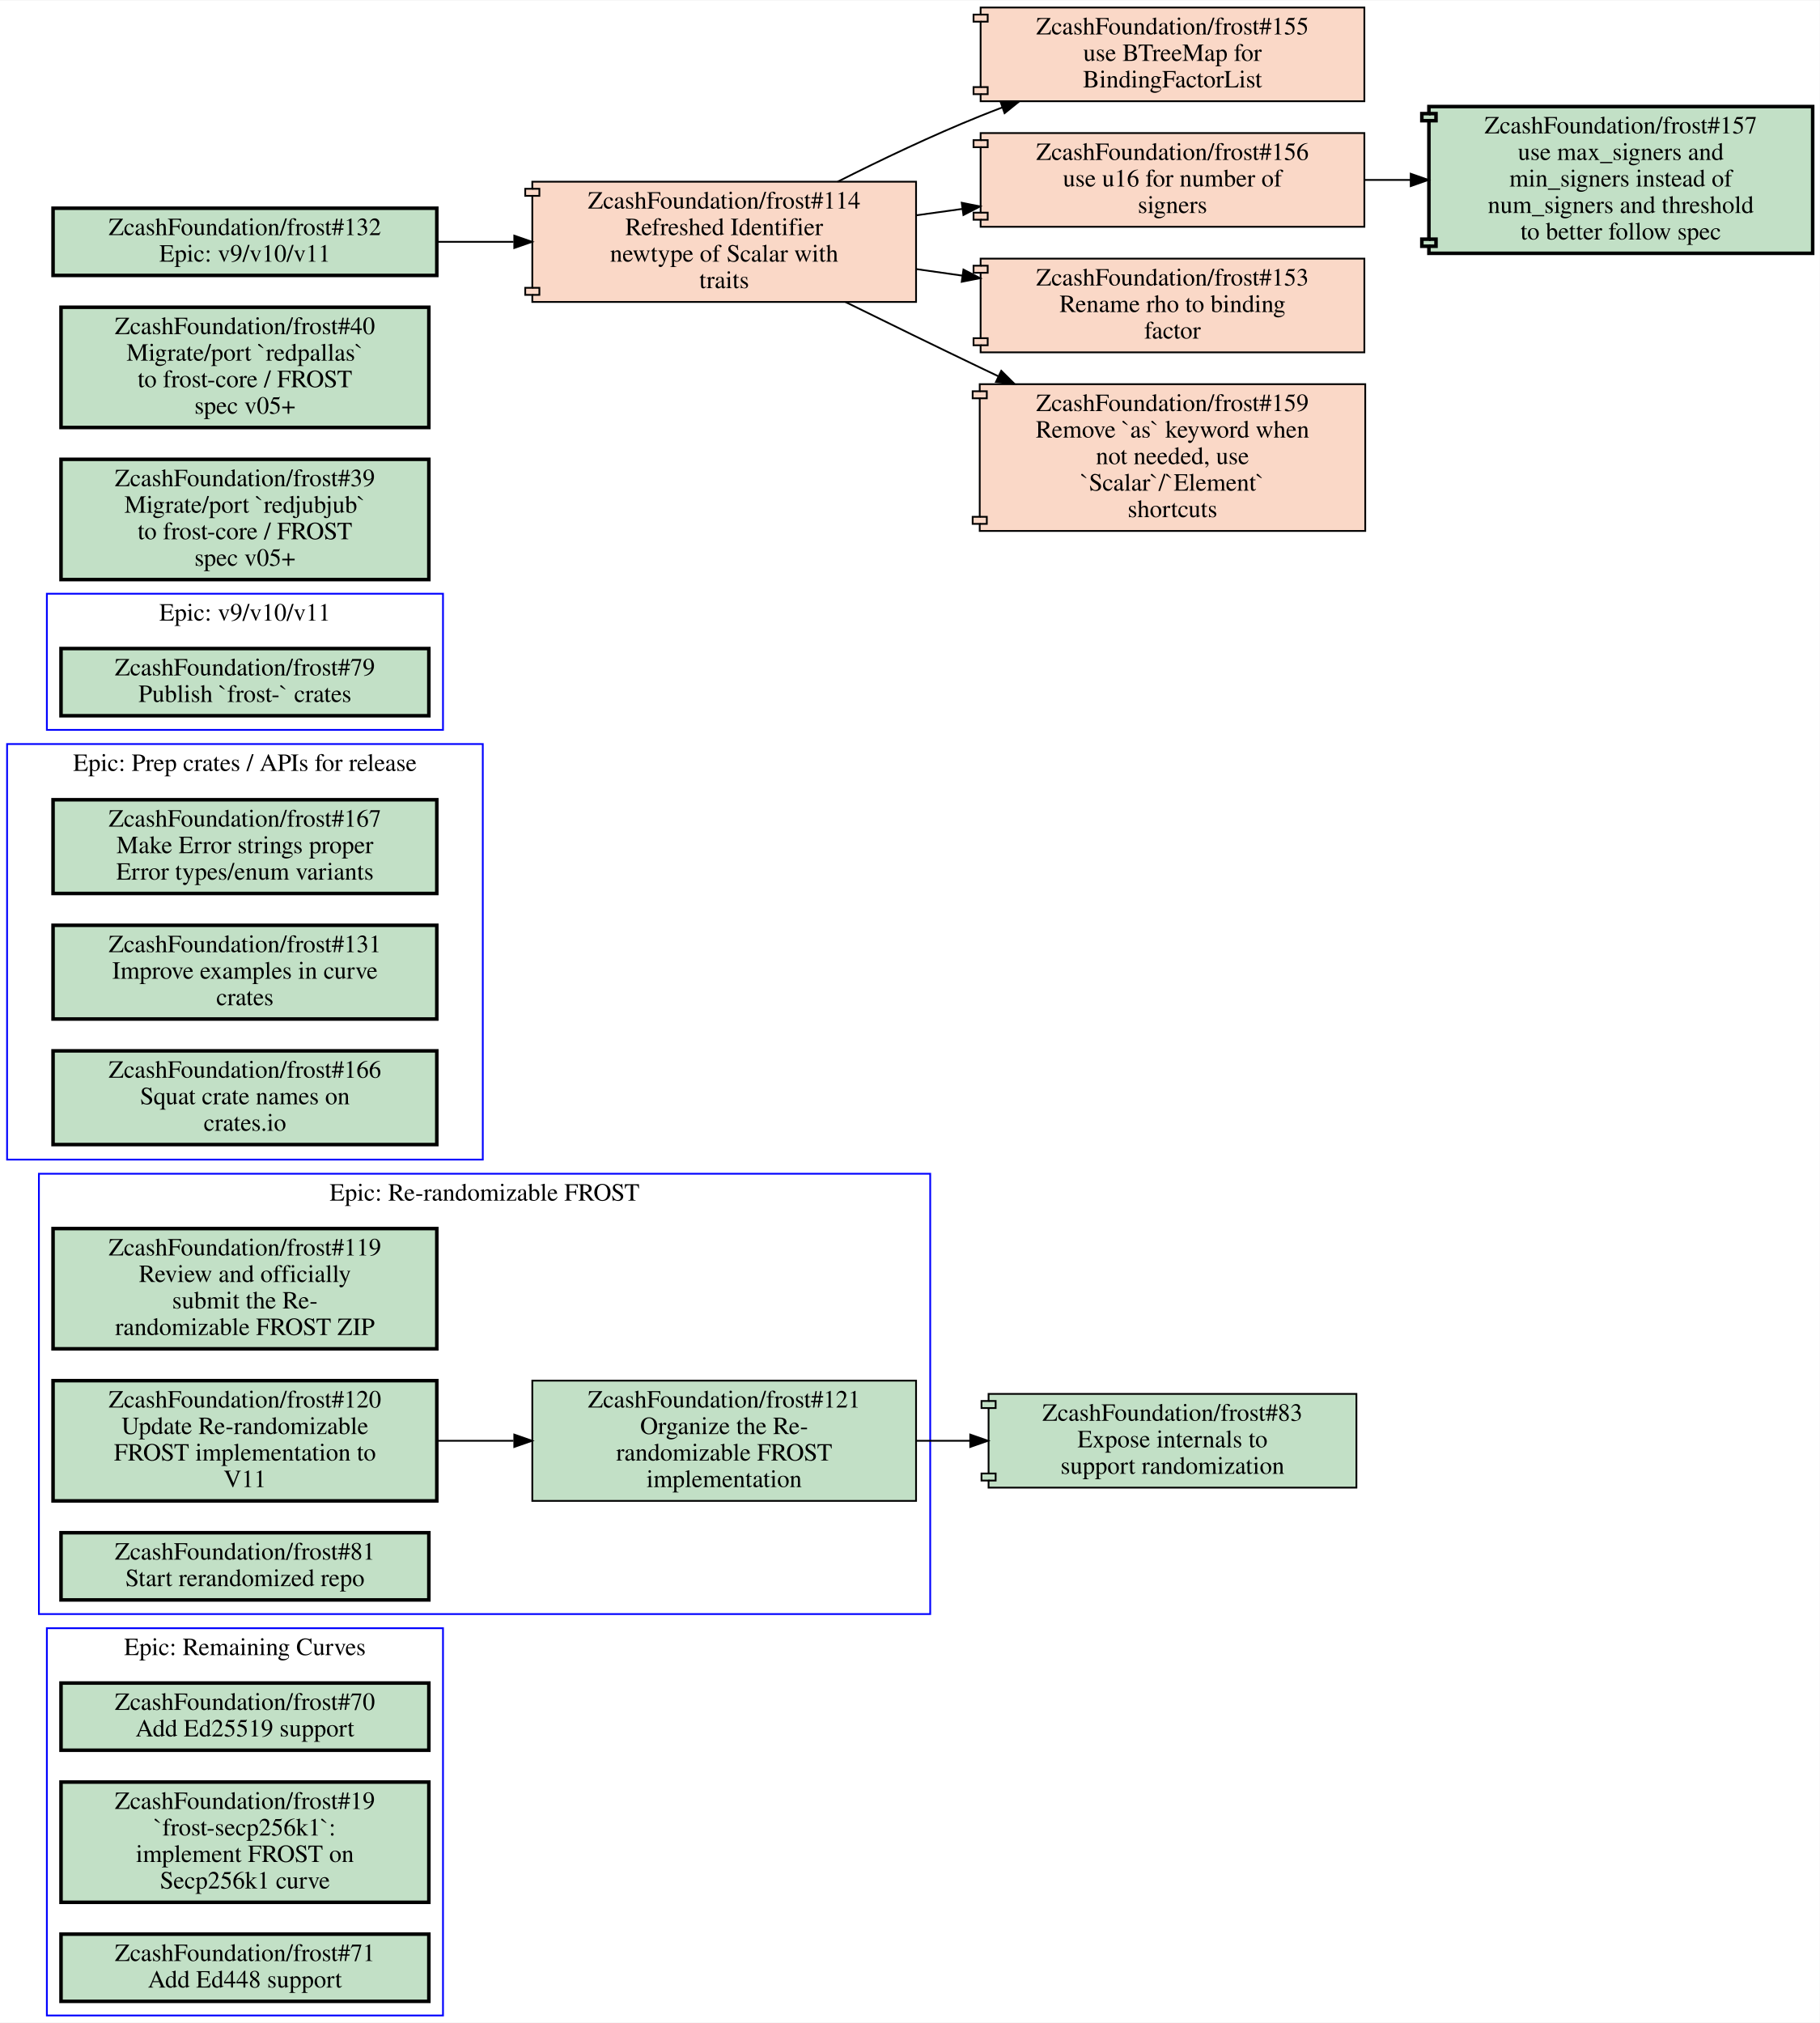
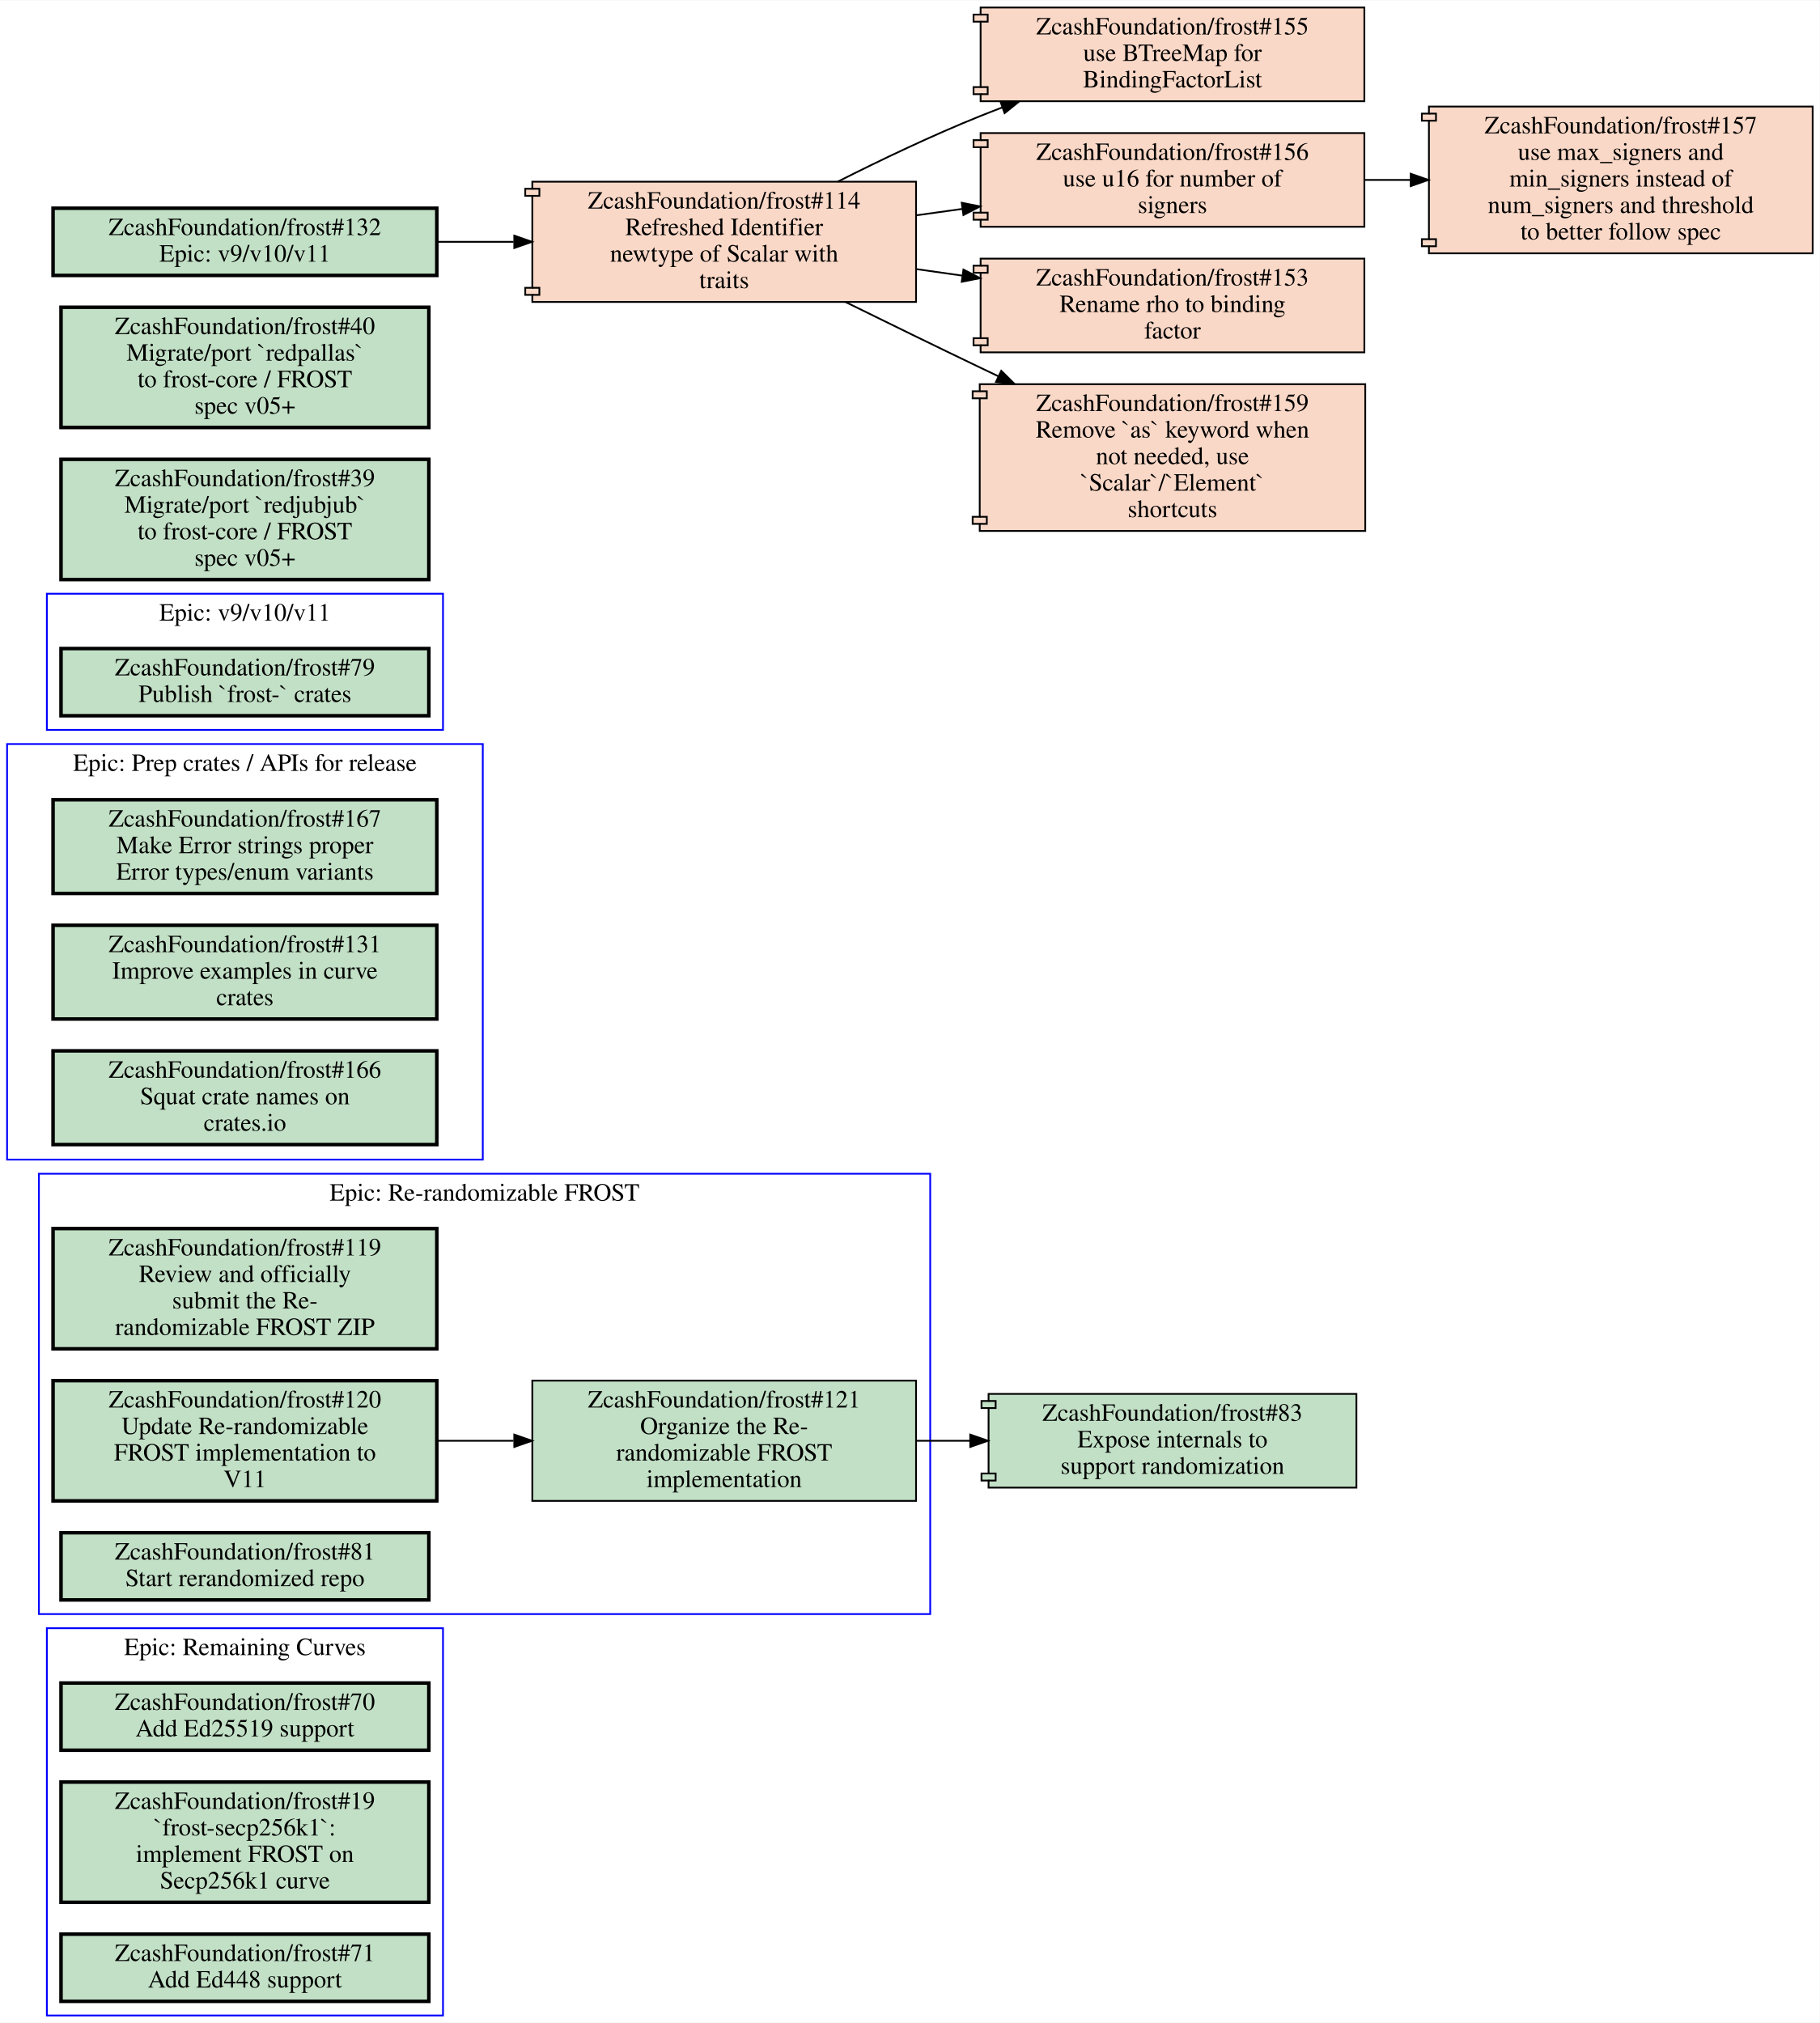
<svg xmlns="http://www.w3.org/2000/svg" xmlns:xlink="http://www.w3.org/1999/xlink" width="1029pt" height="1144pt" viewBox="0.00 0.00 1029.00 1143.50">
  <g id="graph0" class="graph" transform="scale(1 1) rotate(0) translate(4 1139.5)">
    <polygon fill="#ffffff" stroke="transparent" points="-4,4 -4,-1139.5 1025,-1139.5 1025,4 -4,4" />
    <g id="clust1" class="cluster">
      <polygon fill="none" stroke="#0000ff" points="18,-227 18,-476 522,-476 522,-227 18,-227" />
      <text text-anchor="middle" x="270" y="-460.8" font-family="Times,serif" font-size="14.00" fill="#000000">Epic: Re-randomizable FROST</text>
    </g>
    <g id="clust2" class="cluster">
      <polygon fill="none" stroke="#0000ff" points="22.5,-727 22.5,-804 246.5,-804 246.5,-727 22.5,-727" />
      <text text-anchor="middle" x="134.5" y="-788.8" font-family="Times,serif" font-size="14.00" fill="#000000">Epic: v9/v10/v11</text>
    </g>
    <g id="clust3" class="cluster">
      <polygon fill="none" stroke="#0000ff" points="22.5,0 22.5,-219 246.5,-219 246.5,0 22.5,0" />
      <text text-anchor="middle" x="134.5" y="-203.8" font-family="Times,serif" font-size="14.00" fill="#000000">Epic: Remaining Curves</text>
    </g>
    <g id="clust4" class="cluster">
      <polygon fill="none" stroke="#0000ff" points="0,-484 0,-719 269,-719 269,-484 0,-484" />
      <text text-anchor="middle" x="134.5" y="-703.8" font-family="Times,serif" font-size="14.00" fill="#000000">Epic: Prep crates / APIs for release</text>
    </g>
    <g id="node1" class="node open">
      <g id="a_node1">
        <a xlink:href="https://github.com/ZcashFoundation/frost/issues/119" xlink:title="ZcashFoundation/frost#119&#10;Review and officially&#10;submit the Re-&#10;randomizable FROST ZIP" target="_blank">
          <polygon fill="#c2e0c6" stroke="#000000" stroke-width="2" points="243,-445 26,-445 26,-377 243,-377 243,-445" />
          <text text-anchor="middle" x="134.5" y="-429.8" font-family="Times,serif" font-size="14.00" fill="#000000">ZcashFoundation/frost#119</text>
          <text text-anchor="middle" x="134.5" y="-414.8" font-family="Times,serif" font-size="14.00" fill="#000000">Review and officially</text>
          <text text-anchor="middle" x="134.5" y="-399.8" font-family="Times,serif" font-size="14.00" fill="#000000">submit the Re-</text>
          <text text-anchor="middle" x="134.5" y="-384.8" font-family="Times,serif" font-size="14.00" fill="#000000">randomizable FROST ZIP</text>
        </a>
      </g>
    </g>
    <g id="node2" class="node open">
      <g id="a_node2">
        <a xlink:href="https://github.com/ZcashFoundation/frost/issues/120" xlink:title="ZcashFoundation/frost#120&#10;Update Re-randomizable&#10;FROST implementation to&#10;V11" target="_blank">
          <polygon fill="#c2e0c6" stroke="#000000" stroke-width="2" points="243,-359 26,-359 26,-291 243,-291 243,-359" />
          <text text-anchor="middle" x="134.5" y="-343.8" font-family="Times,serif" font-size="14.00" fill="#000000">ZcashFoundation/frost#120</text>
          <text text-anchor="middle" x="134.5" y="-328.8" font-family="Times,serif" font-size="14.00" fill="#000000">Update Re-randomizable</text>
          <text text-anchor="middle" x="134.5" y="-313.8" font-family="Times,serif" font-size="14.00" fill="#000000">FROST implementation to</text>
          <text text-anchor="middle" x="134.5" y="-298.8" font-family="Times,serif" font-size="14.00" fill="#000000">V11</text>
        </a>
      </g>
    </g>
    <g id="node3" class="node open">
      <g id="a_node3">
        <a xlink:href="https://github.com/ZcashFoundation/frost/issues/121" xlink:title="ZcashFoundation/frost#121&#10;Organize the Re-&#10;randomizable FROST&#10;implementation" target="_blank">
          <polygon fill="#c2e0c6" stroke="#000000" points="514,-359 297,-359 297,-291 514,-291 514,-359" />
          <text text-anchor="middle" x="405.5" y="-343.8" font-family="Times,serif" font-size="14.00" fill="#000000">ZcashFoundation/frost#121</text>
          <text text-anchor="middle" x="405.5" y="-328.8" font-family="Times,serif" font-size="14.00" fill="#000000">Organize the Re-</text>
          <text text-anchor="middle" x="405.5" y="-313.8" font-family="Times,serif" font-size="14.00" fill="#000000">randomizable FROST</text>
          <text text-anchor="middle" x="405.5" y="-298.8" font-family="Times,serif" font-size="14.00" fill="#000000">implementation</text>
        </a>
      </g>
    </g>
    <g id="edge1" class="edge">
      <path fill="none" stroke="#000000" d="M243.16,-325C257.38,-325 272.01,-325 286.39,-325" />
      <polygon fill="#000000" stroke="#000000" points="286.81,-328.5 296.81,-325 286.81,-321.5 286.81,-328.5" />
    </g>
    <g id="node12" class="node open">
      <g id="a_node12">
        <a xlink:href="https://github.com/ZcashFoundation/frost/pull/83" xlink:title="ZcashFoundation/frost#83&#10;Expose internals to&#10;support randomization" target="_blank">
          <polygon fill="#c2e0c6" stroke="#000000" points="763,-351.5 555,-351.5 555,-347.5 551,-347.5 551,-343.5 555,-343.5 555,-306.5 551,-306.5 551,-302.5 555,-302.5 555,-298.5 763,-298.5 763,-351.5" />
          <polyline fill="none" stroke="#000000" points="555,-347.5 559,-347.5 559,-343.5 555,-343.5 " />
          <polyline fill="none" stroke="#000000" points="555,-306.5 559,-306.5 559,-302.5 555,-302.5 " />
          <text text-anchor="middle" x="659" y="-336.3" font-family="Times,serif" font-size="14.00" fill="#000000">ZcashFoundation/frost#83</text>
          <text text-anchor="middle" x="659" y="-321.3" font-family="Times,serif" font-size="14.00" fill="#000000">Expose internals to</text>
          <text text-anchor="middle" x="659" y="-306.3" font-family="Times,serif" font-size="14.00" fill="#000000">support randomization</text>
        </a>
      </g>
    </g>
    <g id="edge2" class="edge">
      <path fill="none" stroke="#000000" d="M514.11,-325C524.19,-325 534.42,-325 544.55,-325" />
      <polygon fill="#000000" stroke="#000000" points="544.64,-328.5 554.64,-325 544.64,-321.5 544.64,-328.5" />
    </g>
    <g id="node4" class="node open">
      <g id="a_node4">
        <a xlink:href="https://github.com/ZcashFoundation/frost/issues/81" xlink:title="ZcashFoundation/frost#81&#10;Start rerandomized repo" target="_blank">
          <polygon fill="#c2e0c6" stroke="#000000" stroke-width="2" points="238.5,-273 30.5,-273 30.5,-235 238.5,-235 238.5,-273" />
          <text text-anchor="middle" x="134.5" y="-257.8" font-family="Times,serif" font-size="14.00" fill="#000000">ZcashFoundation/frost#81</text>
          <text text-anchor="middle" x="134.5" y="-242.8" font-family="Times,serif" font-size="14.00" fill="#000000">Start rerandomized repo</text>
        </a>
      </g>
    </g>
    <g id="node5" class="node open">
      <g id="a_node5">
        <a xlink:href="https://github.com/ZcashFoundation/frost/issues/79" xlink:title="ZcashFoundation/frost#79&#10;Publish `frost-` crates" target="_blank">
          <polygon fill="#c2e0c6" stroke="#000000" stroke-width="2" points="238.5,-773 30.5,-773 30.5,-735 238.5,-735 238.5,-773" />
          <text text-anchor="middle" x="134.5" y="-757.8" font-family="Times,serif" font-size="14.00" fill="#000000">ZcashFoundation/frost#79</text>
          <text text-anchor="middle" x="134.5" y="-742.8" font-family="Times,serif" font-size="14.00" fill="#000000">Publish `frost-` crates</text>
        </a>
      </g>
    </g>
    <g id="node6" class="node open">
      <g id="a_node6">
        <a xlink:href="https://github.com/ZcashFoundation/frost/issues/70" xlink:title="ZcashFoundation/frost#70&#10;Add Ed25519 support" target="_blank">
          <polygon fill="#c2e0c6" stroke="#000000" stroke-width="2" points="238.5,-188 30.5,-188 30.5,-150 238.5,-150 238.5,-188" />
          <text text-anchor="middle" x="134.5" y="-172.8" font-family="Times,serif" font-size="14.00" fill="#000000">ZcashFoundation/frost#70</text>
          <text text-anchor="middle" x="134.5" y="-157.8" font-family="Times,serif" font-size="14.00" fill="#000000">Add Ed25519 support</text>
        </a>
      </g>
    </g>
    <g id="node7" class="node open">
      <g id="a_node7">
        <a xlink:href="https://github.com/ZcashFoundation/frost/issues/19" xlink:title="ZcashFoundation/frost#19&#10;`frost-secp256k1`:&#10;implement FROST on&#10;Secp256k1 curve" target="_blank">
          <polygon fill="#c2e0c6" stroke="#000000" stroke-width="2" points="238.5,-132 30.5,-132 30.5,-64 238.5,-64 238.5,-132" />
          <text text-anchor="middle" x="134.5" y="-116.8" font-family="Times,serif" font-size="14.00" fill="#000000">ZcashFoundation/frost#19</text>
          <text text-anchor="middle" x="134.5" y="-101.8" font-family="Times,serif" font-size="14.00" fill="#000000">`frost-secp256k1`:</text>
          <text text-anchor="middle" x="134.5" y="-86.8" font-family="Times,serif" font-size="14.00" fill="#000000">implement FROST on</text>
          <text text-anchor="middle" x="134.5" y="-71.8" font-family="Times,serif" font-size="14.00" fill="#000000">Secp256k1 curve</text>
        </a>
      </g>
    </g>
    <g id="node8" class="node open">
      <g id="a_node8">
        <a xlink:href="https://github.com/ZcashFoundation/frost/issues/71" xlink:title="ZcashFoundation/frost#71&#10;Add Ed448 support" target="_blank">
          <polygon fill="#c2e0c6" stroke="#000000" stroke-width="2" points="238.5,-46 30.5,-46 30.5,-8 238.5,-8 238.5,-46" />
          <text text-anchor="middle" x="134.5" y="-30.8" font-family="Times,serif" font-size="14.00" fill="#000000">ZcashFoundation/frost#71</text>
          <text text-anchor="middle" x="134.5" y="-15.8" font-family="Times,serif" font-size="14.00" fill="#000000">Add Ed448 support</text>
        </a>
      </g>
    </g>
    <g id="node9" class="node open">
      <g id="a_node9">
        <a xlink:href="https://github.com/ZcashFoundation/frost/issues/167" xlink:title="ZcashFoundation/frost#167&#10;Make Error strings proper&#10;Error types/enum variants" target="_blank">
          <polygon fill="#c2e0c6" stroke="#000000" stroke-width="2" points="243,-687.5 26,-687.5 26,-634.5 243,-634.5 243,-687.5" />
          <text text-anchor="middle" x="134.5" y="-672.3" font-family="Times,serif" font-size="14.00" fill="#000000">ZcashFoundation/frost#167</text>
          <text text-anchor="middle" x="134.5" y="-657.3" font-family="Times,serif" font-size="14.00" fill="#000000">Make Error strings proper</text>
          <text text-anchor="middle" x="134.5" y="-642.3" font-family="Times,serif" font-size="14.00" fill="#000000">Error types/enum variants</text>
        </a>
      </g>
    </g>
    <g id="node10" class="node open">
      <g id="a_node10">
        <a xlink:href="https://github.com/ZcashFoundation/frost/issues/131" xlink:title="ZcashFoundation/frost#131&#10;Improve examples in curve&#10;crates" target="_blank">
          <polygon fill="#c2e0c6" stroke="#000000" stroke-width="2" points="243,-616.5 26,-616.5 26,-563.5 243,-563.5 243,-616.5" />
          <text text-anchor="middle" x="134.5" y="-601.3" font-family="Times,serif" font-size="14.00" fill="#000000">ZcashFoundation/frost#131</text>
          <text text-anchor="middle" x="134.5" y="-586.3" font-family="Times,serif" font-size="14.00" fill="#000000">Improve examples in curve</text>
          <text text-anchor="middle" x="134.5" y="-571.3" font-family="Times,serif" font-size="14.00" fill="#000000">crates</text>
        </a>
      </g>
    </g>
    <g id="node11" class="node open">
      <g id="a_node11">
        <a xlink:href="https://github.com/ZcashFoundation/frost/issues/166" xlink:title="ZcashFoundation/frost#166&#10;Squat crate names on&#10;crates.io" target="_blank">
          <polygon fill="#c2e0c6" stroke="#000000" stroke-width="2" points="243,-545.5 26,-545.5 26,-492.5 243,-492.5 243,-545.5" />
          <text text-anchor="middle" x="134.5" y="-530.3" font-family="Times,serif" font-size="14.00" fill="#000000">ZcashFoundation/frost#166</text>
          <text text-anchor="middle" x="134.5" y="-515.3" font-family="Times,serif" font-size="14.00" fill="#000000">Squat crate names on</text>
          <text text-anchor="middle" x="134.5" y="-500.3" font-family="Times,serif" font-size="14.00" fill="#000000">crates.io</text>
        </a>
      </g>
    </g>
    <g id="node13" class="node open">
      <g id="a_node13">
        <a xlink:href="https://github.com/ZcashFoundation/frost/issues/39" xlink:title="ZcashFoundation/frost#39&#10;Migrate/port `redjubjub`&#10;to frost-core / FROST&#10;spec v05+" target="_blank">
          <polygon fill="#c2e0c6" stroke="#000000" stroke-width="2" points="238.5,-880 30.5,-880 30.5,-812 238.5,-812 238.5,-880" />
          <text text-anchor="middle" x="134.5" y="-864.8" font-family="Times,serif" font-size="14.00" fill="#000000">ZcashFoundation/frost#39</text>
          <text text-anchor="middle" x="134.5" y="-849.8" font-family="Times,serif" font-size="14.00" fill="#000000">Migrate/port `redjubjub`</text>
          <text text-anchor="middle" x="134.5" y="-834.8" font-family="Times,serif" font-size="14.00" fill="#000000">to frost-core / FROST</text>
          <text text-anchor="middle" x="134.5" y="-819.8" font-family="Times,serif" font-size="14.00" fill="#000000">spec v05+</text>
        </a>
      </g>
    </g>
    <g id="node14" class="node open">
      <g id="a_node14">
        <a xlink:href="https://github.com/ZcashFoundation/frost/issues/40" xlink:title="ZcashFoundation/frost#40&#10;Migrate/port `redpallas`&#10;to frost-core / FROST&#10;spec v05+" target="_blank">
          <polygon fill="#c2e0c6" stroke="#000000" stroke-width="2" points="238.5,-966 30.5,-966 30.5,-898 238.5,-898 238.5,-966" />
          <text text-anchor="middle" x="134.5" y="-950.8" font-family="Times,serif" font-size="14.00" fill="#000000">ZcashFoundation/frost#40</text>
          <text text-anchor="middle" x="134.5" y="-935.8" font-family="Times,serif" font-size="14.00" fill="#000000">Migrate/port `redpallas`</text>
          <text text-anchor="middle" x="134.5" y="-920.8" font-family="Times,serif" font-size="14.00" fill="#000000">to frost-core / FROST</text>
          <text text-anchor="middle" x="134.5" y="-905.8" font-family="Times,serif" font-size="14.00" fill="#000000">spec v05+</text>
        </a>
      </g>
    </g>
    <g id="node15" class="node closed">
      <g id="a_node15">
        <a xlink:href="https://github.com/ZcashFoundation/frost/pull/114" xlink:title="ZcashFoundation/frost#114&#10;Refreshed Identifier&#10;newtype of Scalar with&#10;traits" target="_blank">
          <polygon fill="#fad8c7" stroke="#000000" points="514,-1037 297,-1037 297,-1033 293,-1033 293,-1029 297,-1029 297,-977 293,-977 293,-973 297,-973 297,-969 514,-969 514,-1037" />
          <polyline fill="none" stroke="#000000" points="297,-1033 301,-1033 301,-1029 297,-1029 " />
          <polyline fill="none" stroke="#000000" points="297,-977 301,-977 301,-973 297,-973 " />
          <text text-anchor="middle" x="405.5" y="-1021.8" font-family="Times,serif" font-size="14.00" fill="#000000">ZcashFoundation/frost#114</text>
          <text text-anchor="middle" x="405.5" y="-1006.8" font-family="Times,serif" font-size="14.00" fill="#000000">Refreshed Identifier</text>
          <text text-anchor="middle" x="405.5" y="-991.8" font-family="Times,serif" font-size="14.00" fill="#000000">newtype of Scalar with</text>
          <text text-anchor="middle" x="405.5" y="-976.8" font-family="Times,serif" font-size="14.00" fill="#000000">traits</text>
        </a>
      </g>
    </g>
    <g id="node16" class="node closed">
      <g id="a_node16">
        <a xlink:href="https://github.com/ZcashFoundation/frost/pull/155" xlink:title="ZcashFoundation/frost#155&#10;use BTreeMap for&#10;BindingFactorList" target="_blank">
          <polygon fill="#fad8c7" stroke="#000000" points="767.5,-1135.5 550.5,-1135.5 550.5,-1131.5 546.5,-1131.5 546.5,-1127.5 550.5,-1127.5 550.5,-1090.5 546.5,-1090.5 546.5,-1086.5 550.5,-1086.5 550.5,-1082.5 767.5,-1082.5 767.5,-1135.5" />
          <polyline fill="none" stroke="#000000" points="550.5,-1131.5 554.5,-1131.5 554.5,-1127.5 550.5,-1127.5 " />
          <polyline fill="none" stroke="#000000" points="550.5,-1090.5 554.5,-1090.5 554.5,-1086.5 550.5,-1086.5 " />
          <text text-anchor="middle" x="659" y="-1120.3" font-family="Times,serif" font-size="14.00" fill="#000000">ZcashFoundation/frost#155</text>
          <text text-anchor="middle" x="659" y="-1105.3" font-family="Times,serif" font-size="14.00" fill="#000000">use BTreeMap for</text>
          <text text-anchor="middle" x="659" y="-1090.3" font-family="Times,serif" font-size="14.00" fill="#000000">BindingFactorList</text>
        </a>
      </g>
    </g>
    <g id="edge3" class="edge">
      <path fill="none" stroke="#000000" d="M469.68,-1037C494.42,-1049.5 523.17,-1063.2 550,-1074 554.16,-1075.7 558.42,-1077.3 562.75,-1079" />
      <polygon fill="#000000" stroke="#000000" points="561.715,-1082.347 572.31,-1082.4 564.061,-1075.751 561.715,-1082.347" />
    </g>
    <g id="node17" class="node closed">
      <g id="a_node17">
        <a xlink:href="https://github.com/ZcashFoundation/frost/pull/156" xlink:title="ZcashFoundation/frost#156&#10;use u16 for number of&#10;signers" target="_blank">
          <polygon fill="#fad8c7" stroke="#000000" points="767.5,-1064.5 550.5,-1064.5 550.5,-1060.5 546.5,-1060.5 546.5,-1056.5 550.5,-1056.5 550.5,-1019.5 546.5,-1019.5 546.5,-1015.5 550.5,-1015.5 550.5,-1011.5 767.5,-1011.5 767.5,-1064.5" />
          <polyline fill="none" stroke="#000000" points="550.5,-1060.5 554.5,-1060.5 554.5,-1056.5 550.5,-1056.5 " />
          <polyline fill="none" stroke="#000000" points="550.5,-1019.5 554.5,-1019.5 554.5,-1015.5 550.5,-1015.5 " />
          <text text-anchor="middle" x="659" y="-1049.3" font-family="Times,serif" font-size="14.00" fill="#000000">ZcashFoundation/frost#156</text>
          <text text-anchor="middle" x="659" y="-1034.3" font-family="Times,serif" font-size="14.00" fill="#000000">use u16 for number of</text>
          <text text-anchor="middle" x="659" y="-1019.3" font-family="Times,serif" font-size="14.00" fill="#000000">signers</text>
        </a>
      </g>
    </g>
    <g id="edge4" class="edge">
      <path fill="none" stroke="#000000" d="M514.11,-1018C522.71,-1019.2 531.42,-1020.4 540.08,-1021.6" />
      <polygon fill="#000000" stroke="#000000" points="539.825,-1025.098 550.21,-1023 540.783,-1018.164 539.825,-1025.098" />
    </g>
    <g id="node18" class="node closed">
      <g id="a_node18">
        <a xlink:href="https://github.com/ZcashFoundation/frost/pull/153" xlink:title="ZcashFoundation/frost#153&#10;Rename rho to binding&#10;factor" target="_blank">
          <polygon fill="#fad8c7" stroke="#000000" points="767.5,-993.5 550.5,-993.5 550.5,-989.5 546.5,-989.5 546.5,-985.5 550.5,-985.5 550.5,-948.5 546.5,-948.5 546.5,-944.5 550.5,-944.5 550.5,-940.5 767.5,-940.5 767.5,-993.5" />
          <polyline fill="none" stroke="#000000" points="550.5,-989.5 554.5,-989.5 554.5,-985.5 550.5,-985.5 " />
          <polyline fill="none" stroke="#000000" points="550.5,-948.5 554.5,-948.5 554.5,-944.5 550.5,-944.5 " />
          <text text-anchor="middle" x="659" y="-978.3" font-family="Times,serif" font-size="14.00" fill="#000000">ZcashFoundation/frost#153</text>
          <text text-anchor="middle" x="659" y="-963.3" font-family="Times,serif" font-size="14.00" fill="#000000">Rename rho to binding</text>
          <text text-anchor="middle" x="659" y="-948.3" font-family="Times,serif" font-size="14.00" fill="#000000">factor</text>
        </a>
      </g>
    </g>
    <g id="edge5" class="edge">
      <path fill="none" stroke="#000000" d="M514.11,-987.58C522.71,-986.36 531.42,-985.12 540.08,-983.89" />
      <polygon fill="#000000" stroke="#000000" points="540.802,-987.323 550.21,-982.45 539.817,-980.392 540.802,-987.323" />
    </g>
    <g id="node19" class="node closed">
      <g id="a_node19">
        <a xlink:href="https://github.com/ZcashFoundation/frost/pull/159" xlink:title="ZcashFoundation/frost#159&#10;Remove `as` keyword when&#10;not needed, use&#10;`Scalar`/`Element`&#10;shortcuts" target="_blank">
          <polygon fill="#fad8c7" stroke="#000000" points="768,-922.5 550,-922.5 550,-918.5 546,-918.5 546,-914.5 550,-914.5 550,-847.5 546,-847.5 546,-843.5 550,-843.5 550,-839.5 768,-839.5 768,-922.5" />
          <polyline fill="none" stroke="#000000" points="550,-918.5 554,-918.5 554,-914.5 550,-914.5 " />
          <polyline fill="none" stroke="#000000" points="550,-847.5 554,-847.5 554,-843.5 550,-843.5 " />
          <text text-anchor="middle" x="659" y="-907.3" font-family="Times,serif" font-size="14.00" fill="#000000">ZcashFoundation/frost#159</text>
          <text text-anchor="middle" x="659" y="-892.3" font-family="Times,serif" font-size="14.00" fill="#000000">Remove `as` keyword when</text>
          <text text-anchor="middle" x="659" y="-877.3" font-family="Times,serif" font-size="14.00" fill="#000000">not needed, use</text>
          <text text-anchor="middle" x="659" y="-862.3" font-family="Times,serif" font-size="14.00" fill="#000000">`Scalar`/`Element`</text>
          <text text-anchor="middle" x="659" y="-847.3" font-family="Times,serif" font-size="14.00" fill="#000000">shortcuts</text>
        </a>
      </g>
    </g>
    <g id="edge6" class="edge">
      <path fill="none" stroke="#000000" d="M474.09,-968.96C498.06,-957.16 525.17,-943.91 550,-932 553.4,-930.37 556.87,-928.71 560.37,-927.05" />
      <polygon fill="#000000" stroke="#000000" points="562.181,-930.064 569.71,-922.61 559.176,-923.742 562.181,-930.064" />
    </g>
-     <g id="node20" class="node open">
+     <g id="node20" class="node closed">
      <g id="a_node20">
        <a xlink:href="https://github.com/ZcashFoundation/frost/pull/157" xlink:title="ZcashFoundation/frost#157&#10;use max_signers and&#10;min_signers instead of&#10;num_signers and threshold&#10;to better follow spec" target="_blank">
-           <polygon fill="#c2e0c6" stroke="#000000" stroke-width="2" points="1021,-1079.5 804,-1079.5 804,-1075.5 800,-1075.5 800,-1071.5 804,-1071.5 804,-1004.5 800,-1004.5 800,-1000.5 804,-1000.5 804,-996.5 1021,-996.5 1021,-1079.5" />
-           <polyline fill="none" stroke="#000000" stroke-width="2" points="804,-1075.5 808,-1075.5 808,-1071.5 804,-1071.5 " />
-           <polyline fill="none" stroke="#000000" stroke-width="2" points="804,-1004.5 808,-1004.5 808,-1000.5 804,-1000.5 " />
+           <polygon fill="#fad8c7" stroke="#000000" points="1021,-1079.5 804,-1079.5 804,-1075.5 800,-1075.5 800,-1071.5 804,-1071.5 804,-1004.5 800,-1004.5 800,-1000.5 804,-1000.5 804,-996.5 1021,-996.5 1021,-1079.5" />
+           <polyline fill="none" stroke="#000000" points="804,-1075.5 808,-1075.5 808,-1071.5 804,-1071.5 " />
+           <polyline fill="none" stroke="#000000" points="804,-1004.5 808,-1004.5 808,-1000.5 804,-1000.5 " />
          <text text-anchor="middle" x="912.5" y="-1064.3" font-family="Times,serif" font-size="14.00" fill="#000000">ZcashFoundation/frost#157</text>
          <text text-anchor="middle" x="912.5" y="-1049.3" font-family="Times,serif" font-size="14.00" fill="#000000">use max_signers and</text>
          <text text-anchor="middle" x="912.5" y="-1034.3" font-family="Times,serif" font-size="14.00" fill="#000000">min_signers instead of</text>
          <text text-anchor="middle" x="912.5" y="-1019.3" font-family="Times,serif" font-size="14.00" fill="#000000">num_signers and threshold</text>
          <text text-anchor="middle" x="912.5" y="-1004.3" font-family="Times,serif" font-size="14.00" fill="#000000">to better follow spec</text>
        </a>
      </g>
    </g>
    <g id="edge7" class="edge">
      <path fill="none" stroke="#000000" d="M767.61,-1038C776.21,-1038 784.92,-1038 793.58,-1038" />
      <polygon fill="#000000" stroke="#000000" points="793.71,-1041.5 803.71,-1038 793.71,-1034.5 793.71,-1041.5" />
    </g>
    <g id="node21" class="node open">
      <g id="a_node21">
        <a xlink:href="https://github.com/ZcashFoundation/frost/issues/132" xlink:title="ZcashFoundation/frost#132&#10;Epic: v9/v10/v11" target="_blank">
          <polygon fill="#c2e0c6" stroke="#000000" stroke-width="2" points="243,-1022 26,-1022 26,-984 243,-984 243,-1022" />
          <text text-anchor="middle" x="134.5" y="-1006.8" font-family="Times,serif" font-size="14.00" fill="#000000">ZcashFoundation/frost#132</text>
          <text text-anchor="middle" x="134.5" y="-991.8" font-family="Times,serif" font-size="14.00" fill="#000000">Epic: v9/v10/v11</text>
        </a>
      </g>
    </g>
    <g id="edge8" class="edge">
      <path fill="none" stroke="#000000" d="M243.16,-1003C257.38,-1003 272.01,-1003 286.39,-1003" />
      <polygon fill="#000000" stroke="#000000" points="286.81,-1006.5 296.81,-1003 286.81,-999.5 286.81,-1006.5" />
    </g>
  </g>
</svg>
